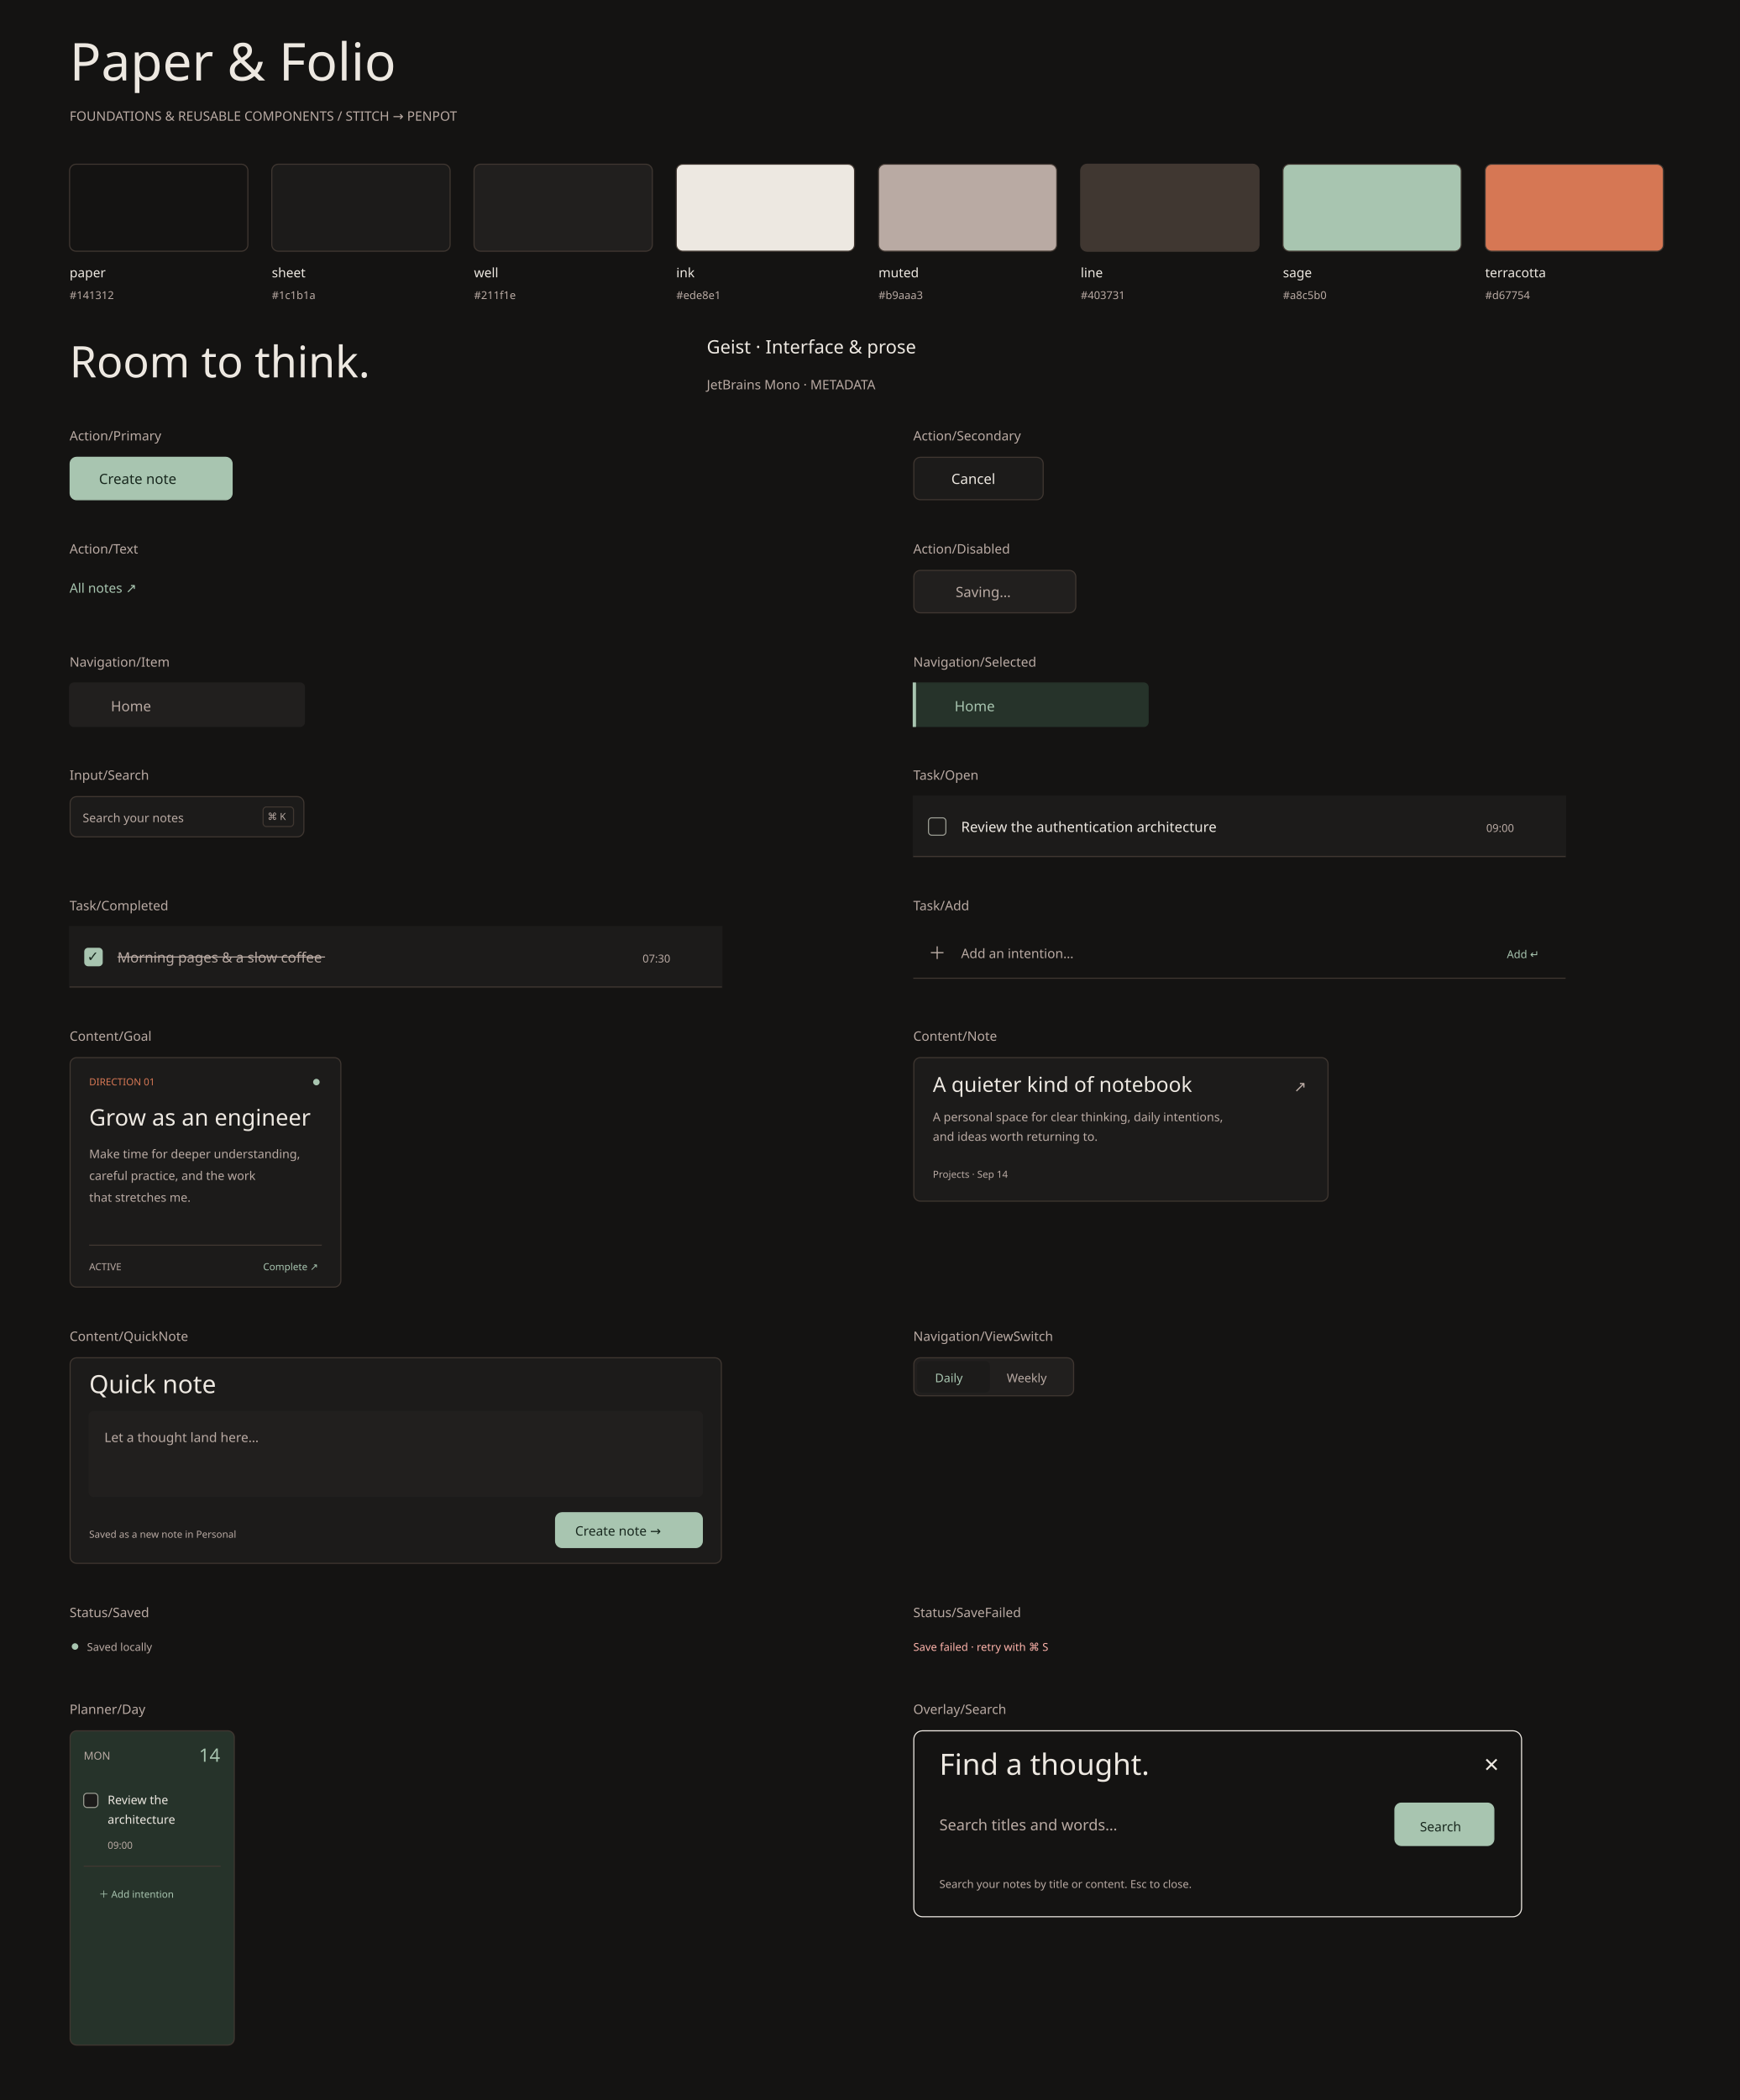
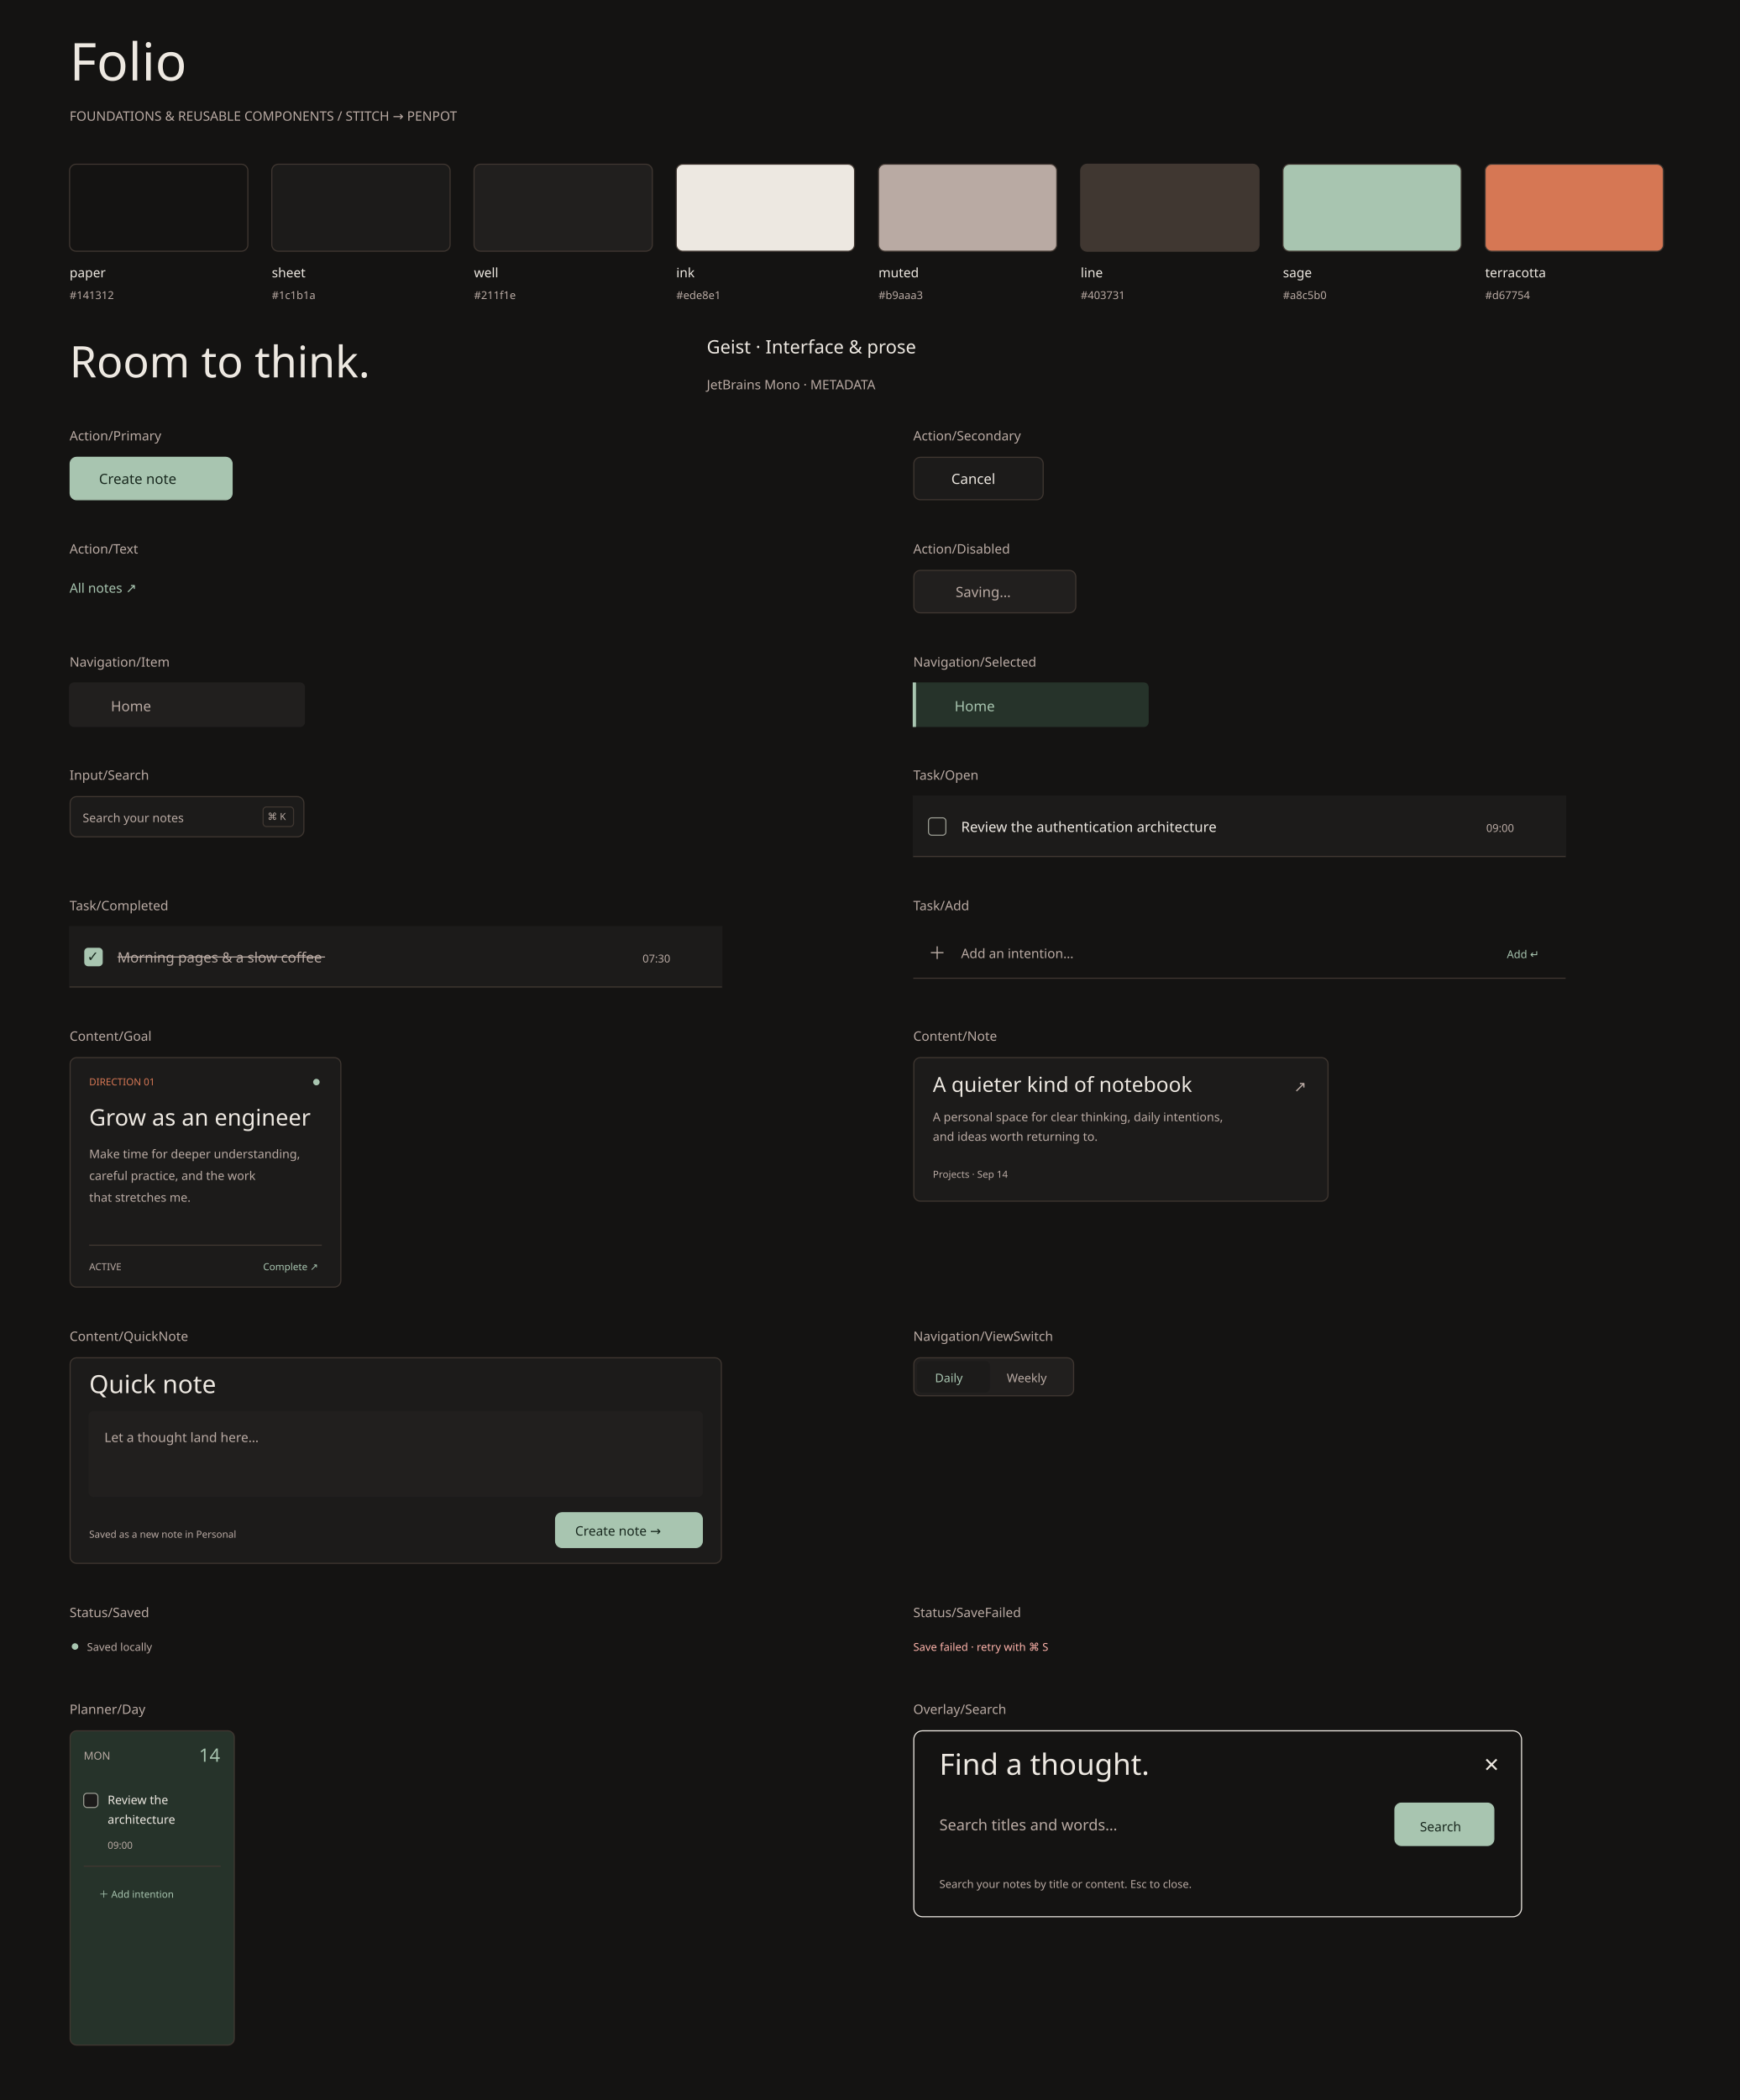
<svg xmlns="http://www.w3.org/2000/svg" width="1600" height="1931" viewBox="0 0 1600 1931">
  <rect x="0" y="0" width="1600" height="2450" rx="0" fill="#141312" stroke="#141312" />
-   <text x="64" y="74" font-family="Newsreader" font-size="48" fill="#ede8e1">Paper &amp; Folio</text>
+   <text x="64" y="74" font-family="Newsreader" font-size="48" fill="#ede8e1">Folio</text>
  <text x="64" y="111" font-family="JetBrains Mono" font-size="12" fill="#b9aaa3">FOUNDATIONS &amp; REUSABLE COMPONENTS / STITCH → PENPOT</text>
  <rect x="64" y="151" width="164" height="80" rx="6" fill="#141312" stroke="#403731" />
  <text x="64" y="255" font-family="Geist" font-size="12" fill="#ede8e1">paper</text>
  <text x="64" y="275" font-family="JetBrains Mono" font-size="10" fill="#b9aaa3">#141312</text>
  <rect x="250" y="151" width="164" height="80" rx="6" fill="#1c1b1a" stroke="#403731" />
  <text x="250" y="255" font-family="Geist" font-size="12" fill="#ede8e1">sheet</text>
  <text x="250" y="275" font-family="JetBrains Mono" font-size="10" fill="#b9aaa3">#1c1b1a</text>
  <rect x="436" y="151" width="164" height="80" rx="6" fill="#211f1e" stroke="#403731" />
  <text x="436" y="255" font-family="Geist" font-size="12" fill="#ede8e1">well</text>
  <text x="436" y="275" font-family="JetBrains Mono" font-size="10" fill="#b9aaa3">#211f1e</text>
  <rect x="622" y="151" width="164" height="80" rx="6" fill="#ede8e1" stroke="#403731" />
  <text x="622" y="255" font-family="Geist" font-size="12" fill="#ede8e1">ink</text>
  <text x="622" y="275" font-family="JetBrains Mono" font-size="10" fill="#b9aaa3">#ede8e1</text>
  <rect x="808" y="151" width="164" height="80" rx="6" fill="#b9aaa3" stroke="#403731" />
  <text x="808" y="255" font-family="Geist" font-size="12" fill="#ede8e1">muted</text>
  <text x="808" y="275" font-family="JetBrains Mono" font-size="10" fill="#b9aaa3">#b9aaa3</text>
  <rect x="994" y="151" width="164" height="80" rx="6" fill="#403731" stroke="#403731" />
  <text x="994" y="255" font-family="Geist" font-size="12" fill="#ede8e1">line</text>
  <text x="994" y="275" font-family="JetBrains Mono" font-size="10" fill="#b9aaa3">#403731</text>
  <rect x="1180" y="151" width="164" height="80" rx="6" fill="#a8c5b0" stroke="#403731" />
  <text x="1180" y="255" font-family="Geist" font-size="12" fill="#ede8e1">sage</text>
  <text x="1180" y="275" font-family="JetBrains Mono" font-size="10" fill="#b9aaa3">#a8c5b0</text>
  <rect x="1366" y="151" width="164" height="80" rx="6" fill="#d67754" stroke="#403731" />
  <text x="1366" y="255" font-family="Geist" font-size="12" fill="#ede8e1">terracotta</text>
  <text x="1366" y="275" font-family="JetBrains Mono" font-size="10" fill="#b9aaa3">#d67754</text>
  <text x="64" y="347" font-family="Newsreader" font-size="40" fill="#ede8e1">Room to think.</text>
  <text x="650" y="325" font-family="Geist" font-size="17" fill="#ede8e1">Geist · Interface &amp; prose</text>
  <text x="650" y="358" font-family="JetBrains Mono" font-size="12" fill="#b9aaa3">JetBrains Mono · METADATA</text>
  <g id="Action-Primary" transform="translate(64 420)">
    <text x="0" y="-15" font-family="JetBrains Mono" font-size="12" fill="#b9aaa3">Action/Primary</text>
    <rect x="0.5" y="0.5" width="149" height="39" rx="6" fill="#a8c5b0" stroke="#a8c5b0" />
    <text x="27" y="25" font-family="Geist" font-size="13" fill="#18281e">Create note</text>
  </g>
  <g id="Action-Secondary" transform="translate(840 420)">
    <text x="0" y="-15" font-family="JetBrains Mono" font-size="12" fill="#b9aaa3">Action/Secondary</text>
    <rect x="0.5" y="0.5" width="119" height="39" rx="6" fill="#1c1b1a" stroke="#403731" />
    <text x="35" y="25" font-family="Geist" font-size="13" fill="#ede8e1">Cancel</text>
  </g>
  <g id="Action-Text" transform="translate(64 524)">
    <text x="0" y="-15" font-family="JetBrains Mono" font-size="12" fill="#b9aaa3">Action/Text</text>
    <text x="0" y="21" font-family="Geist" font-size="12" fill="#a8c5b0">All notes ↗</text>
  </g>
  <g id="Action-Disabled" transform="translate(840 524)">
    <text x="0" y="-15" font-family="JetBrains Mono" font-size="12" fill="#b9aaa3">Action/Disabled</text>
    <rect x="0.5" y="0.5" width="149" height="39" rx="6" fill="#211f1e" stroke="#403731" />
    <text x="39" y="25" font-family="Geist" font-size="13" fill="#b9aaa3">Saving…</text>
  </g>
  <g id="Navigation-Item" transform="translate(64 628)">
    <text x="0" y="-15" font-family="JetBrains Mono" font-size="12" fill="#b9aaa3">Navigation/Item</text>
    <rect x="0" y="0" width="216" height="40" rx="4" fill="#211f1e" stroke="#211f1e" />
    <text x="38" y="26" font-family="Geist" font-size="13" fill="#b9aaa3">Home</text>
  </g>
  <g id="Navigation-Selected" transform="translate(840 628)">
    <text x="0" y="-15" font-family="JetBrains Mono" font-size="12" fill="#b9aaa3">Navigation/Selected</text>
    <rect x="0" y="0" width="216" height="40" rx="4" fill="#26332a" stroke="#26332a" />
    <rect x="0" y="0" width="2" height="40" rx="0" fill="#a8c5b0" stroke="#a8c5b0" />
    <text x="38" y="26" font-family="Geist" font-size="13" fill="#a8c5b0">Home</text>
  </g>
  <g id="Input-Search" transform="translate(64 732)">
    <text x="0" y="-15" font-family="JetBrains Mono" font-size="12" fill="#b9aaa3">Input/Search</text>
    <rect x="0.5" y="0.5" width="215" height="37" rx="6" fill="#1c1b1a" stroke="#403731" />
    <text x="12" y="24" font-family="Geist" font-size="11" fill="#b9aaa3">Search your notes</text>
    <rect x="178" y="10" width="28" height="18" rx="3" fill="#1c1b1a" stroke="#403731" />
    <text x="182" y="22" font-family="JetBrains Mono" font-size="9" fill="#b9aaa3">⌘ K</text>
  </g>
  <g id="Task-Open" transform="translate(840 732)">
    <text x="0" y="-15" font-family="JetBrains Mono" font-size="12" fill="#b9aaa3">Task/Open</text>
    <rect x="0" y="0" width="600" height="56" rx="0" fill="#1c1b1a" stroke="#1c1b1a" />
    <rect x="14" y="20" width="16" height="16" rx="3" fill="#1c1b1a" stroke="#9a9c92" />
    <text x="44" y="33" font-family="Geist" font-size="13" fill="#ede8e1">Review the authentication architecture</text>
    <text x="527" y="33" font-family="JetBrains Mono" font-size="10" fill="#b9aaa3">09:00</text>
    <path d="M0 55.5h600" stroke="#403731" />
  </g>
  <g id="Task-Completed" transform="translate(64 852)">
    <text x="0" y="-15" font-family="JetBrains Mono" font-size="12" fill="#b9aaa3">Task/Completed</text>
    <rect x="0" y="0" width="600" height="56" rx="0" fill="#1c1b1a" stroke="#1c1b1a" />
    <rect x="14" y="20" width="16" height="16" rx="3" fill="#a8c5b0" stroke="#a8c5b0" />
    <text x="16" y="32" font-family="Geist" font-size="13" fill="#18281e">✓</text>
    <text x="44" y="33" font-family="Geist" font-size="13" fill="#b9aaa3">Morning pages &amp; a slow coffee</text>
    <path d="M44 28h191" stroke="#b9aaa3" />
    <text x="527" y="33" font-family="JetBrains Mono" font-size="10" fill="#b9aaa3">07:30</text>
    <path d="M0 55.5h600" stroke="#403731" />
  </g>
  <g id="Task-Add" transform="translate(840 852)">
    <text x="0" y="-15" font-family="JetBrains Mono" font-size="12" fill="#b9aaa3">Task/Add</text>
    <rect x="0" y="0" width="600" height="48" rx="0" fill="#141312" stroke="#141312" />
    <text x="14" y="30" font-family="Geist" font-size="16" fill="#b9aaa3">＋</text>
    <text x="44" y="29" font-family="Geist" font-size="12" fill="#b9aaa3">Add an intention…</text>
    <text x="546" y="29" font-family="JetBrains Mono" font-size="10" fill="#a8c5b0">Add ↵</text>
    <path d="M0 47.5h600" stroke="#403731" />
  </g>
  <g id="Content-Goal" transform="translate(64 972)">
    <text x="0" y="-15" font-family="JetBrains Mono" font-size="12" fill="#b9aaa3">Content/Goal</text>
    <rect x="0.5" y="0.5" width="249" height="211" rx="6" fill="#1c1b1a" stroke="#403731" />
    <text x="18" y="26" font-family="JetBrains Mono" font-size="9" fill="#d67754">DIRECTION 01</text>
    <circle cx="227" cy="23" r="3" fill="#a8c5b0" />
    <text x="18" y="63" font-family="Newsreader" font-size="21" fill="#ede8e1">Grow as an engineer</text>
    <text x="18" y="93" font-family="Geist" font-size="11" fill="#b9aaa3">Make time for deeper understanding,</text>
    <text x="18" y="113" font-family="Geist" font-size="11" fill="#b9aaa3">careful practice, and the work</text>
    <text x="18" y="133" font-family="Geist" font-size="11" fill="#b9aaa3">that stretches me.</text>
    <path d="M18 173h214" stroke="#403731" />
    <text x="18" y="196" font-family="JetBrains Mono" font-size="9" fill="#b9aaa3">ACTIVE</text>
    <text x="178" y="196" font-family="Geist" font-size="9" fill="#a8c5b0">Complete ↗</text>
  </g>
  <g id="Content-Note" transform="translate(840 972)">
    <text x="0" y="-15" font-family="JetBrains Mono" font-size="12" fill="#b9aaa3">Content/Note</text>
    <rect x="0.5" y="0.5" width="381" height="132" rx="6" fill="#1c1b1a" stroke="#403731" />
    <text x="18" y="32" font-family="Newsreader" font-size="19" fill="#ede8e1">A quieter kind of notebook</text>
    <text x="18" y="59" font-family="Geist" font-size="11" fill="#b9aaa3">A personal space for clear thinking, daily intentions,</text>
    <text x="18" y="77" font-family="Geist" font-size="11" fill="#b9aaa3">and ideas worth returning to.</text>
    <text x="18" y="111" font-family="JetBrains Mono" font-size="9" fill="#b9aaa3">Projects · Sep 14</text>
    <text x="350" y="32" font-family="Geist" font-size="14" fill="#b9aaa3">↗</text>
  </g>
  <g id="Content-QuickNote" transform="translate(64 1248)">
    <text x="0" y="-15" font-family="JetBrains Mono" font-size="12" fill="#b9aaa3">Content/QuickNote</text>
    <rect x="0.5" y="0.5" width="599" height="189" rx="6" fill="#1c1b1a" stroke="#403731" />
    <text x="18" y="33" font-family="Newsreader" font-size="23" fill="#ede8e1">Quick note</text>
    <rect x="18" y="50" width="564" height="78" rx="4" fill="#211f1e" stroke="#211f1e" />
    <text x="32" y="78" font-family="Geist" font-size="12" fill="#b9aaa3">Let a thought land here…</text>
    <text x="18" y="166" font-family="JetBrains Mono" font-size="9" fill="#b9aaa3">Saved as a new note in Personal</text>
    <rect x="447" y="143" width="135" height="32" rx="6" fill="#a8c5b0" stroke="#a8c5b0" />
    <text x="465" y="164" font-family="Geist" font-size="12" fill="#18281e">Create note →</text>
  </g>
  <g id="Navigation-ViewSwitch" transform="translate(840 1248)">
    <text x="0" y="-15" font-family="JetBrains Mono" font-size="12" fill="#b9aaa3">Navigation/ViewSwitch</text>
    <rect x="0.5" y="0.5" width="147" height="35" rx="6" fill="#211f1e" stroke="#403731" />
    <rect x="4" y="4" width="66" height="28" rx="4" fill="#1c1b1a" stroke="#1c1b1a" />
    <text x="20" y="23" font-family="Geist" font-size="11" fill="#a8c5b0">Daily</text>
    <text x="86" y="23" font-family="Geist" font-size="11" fill="#b9aaa3">Weekly</text>
  </g>
  <g id="Status-Saved" transform="translate(64 1502)">
    <text x="0" y="-15" font-family="JetBrains Mono" font-size="12" fill="#b9aaa3">Status/Saved</text>
    <circle cx="5" cy="12" r="3" fill="#a8c5b0" />
    <text x="16" y="16" font-family="JetBrains Mono" font-size="10" fill="#b9aaa3">Saved locally</text>
  </g>
  <g id="Status-SaveFailed" transform="translate(840 1502)">
    <text x="0" y="-15" font-family="JetBrains Mono" font-size="12" fill="#b9aaa3">Status/SaveFailed</text>
    <text x="0" y="16" font-family="JetBrains Mono" font-size="10" fill="#ffb4ab">Save failed · retry with ⌘ S</text>
  </g>
  <g id="Planner-Day" transform="translate(64 1591)">
    <text x="0" y="-15" font-family="JetBrains Mono" font-size="12" fill="#b9aaa3">Planner/Day</text>
    <rect x="0.5" y="0.5" width="151" height="289" rx="6" fill="#26332a" stroke="#403731" />
    <text x="13" y="27" font-family="JetBrains Mono" font-size="10" fill="#b9aaa3">MON</text>
    <text x="119" y="29" font-family="JetBrains Mono" font-size="17" fill="#a8c5b0">14</text>
    <rect x="13" y="58" width="13" height="13" rx="3" fill="#1c1b1a" stroke="#9a9c92" />
    <text x="35" y="68" font-family="Geist" font-size="11" fill="#ede8e1">Review the</text>
    <text x="35" y="86" font-family="Geist" font-size="11" fill="#ede8e1">architecture</text>
    <text x="35" y="109" font-family="JetBrains Mono" font-size="9" fill="#b9aaa3">09:00</text>
    <path d="M13 125h126" stroke="#403731" />
    <text x="27" y="154" font-family="JetBrains Mono" font-size="9" fill="#a8c5b0">＋ Add intention</text>
  </g>
  <g id="Overlay-Search" transform="translate(840 1591)">
    <text x="0" y="-15" font-family="JetBrains Mono" font-size="12" fill="#b9aaa3">Overlay/Search</text>
    <rect x="0.5" y="0.5" width="559" height="171" rx="8" fill="#141312" stroke="#ede8e1" />
    <text x="24" y="41" font-family="Newsreader" font-size="27" fill="#ede8e1">Find a thought.</text>
    <text x="525" y="40" font-family="Geist" font-size="24" fill="#ede8e1">×</text>
    <text x="24" y="92" font-family="Geist" font-size="14" fill="#b9aaa3">Search titles and words…</text>
    <rect x="443" y="67" width="91" height="39" rx="6" fill="#a8c5b0" stroke="#a8c5b0" />
    <text x="466" y="93" font-family="Geist" font-size="12" fill="#18281e">Search</text>
    <text x="24" y="145" font-family="JetBrains Mono" font-size="10" fill="#b9aaa3">Search your notes by title or content. Esc to close.</text>
  </g>
</svg>
